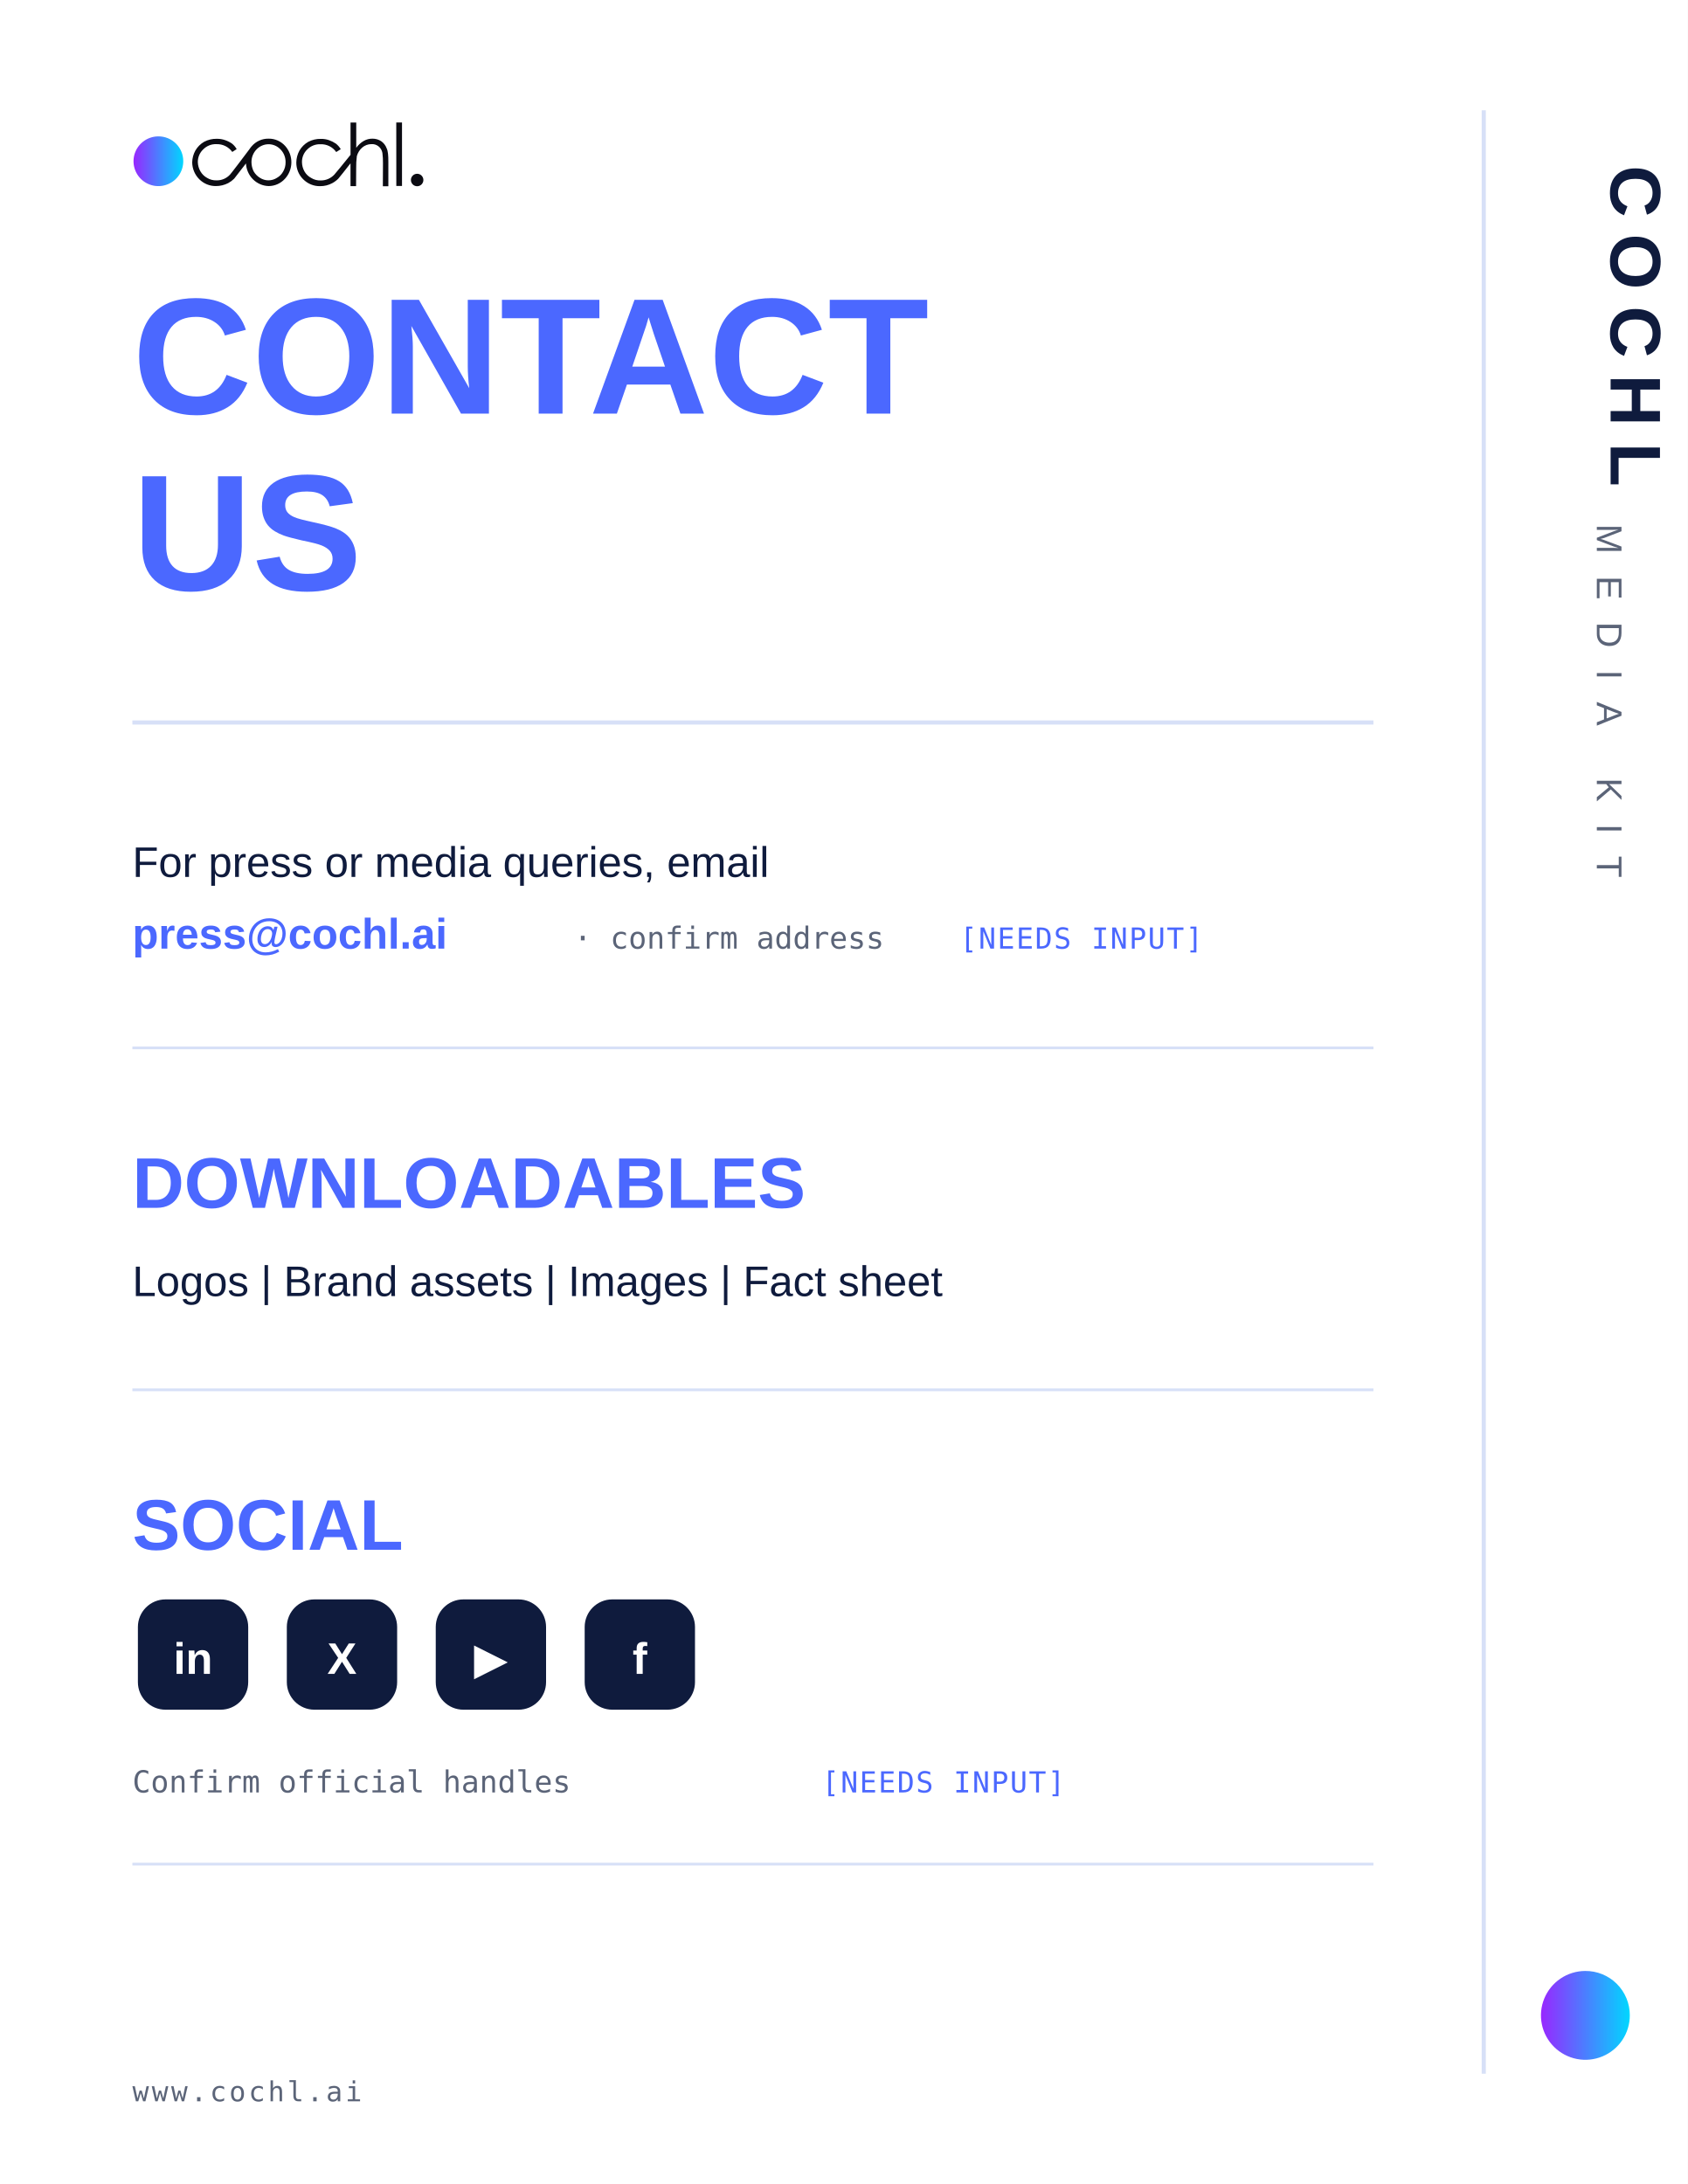
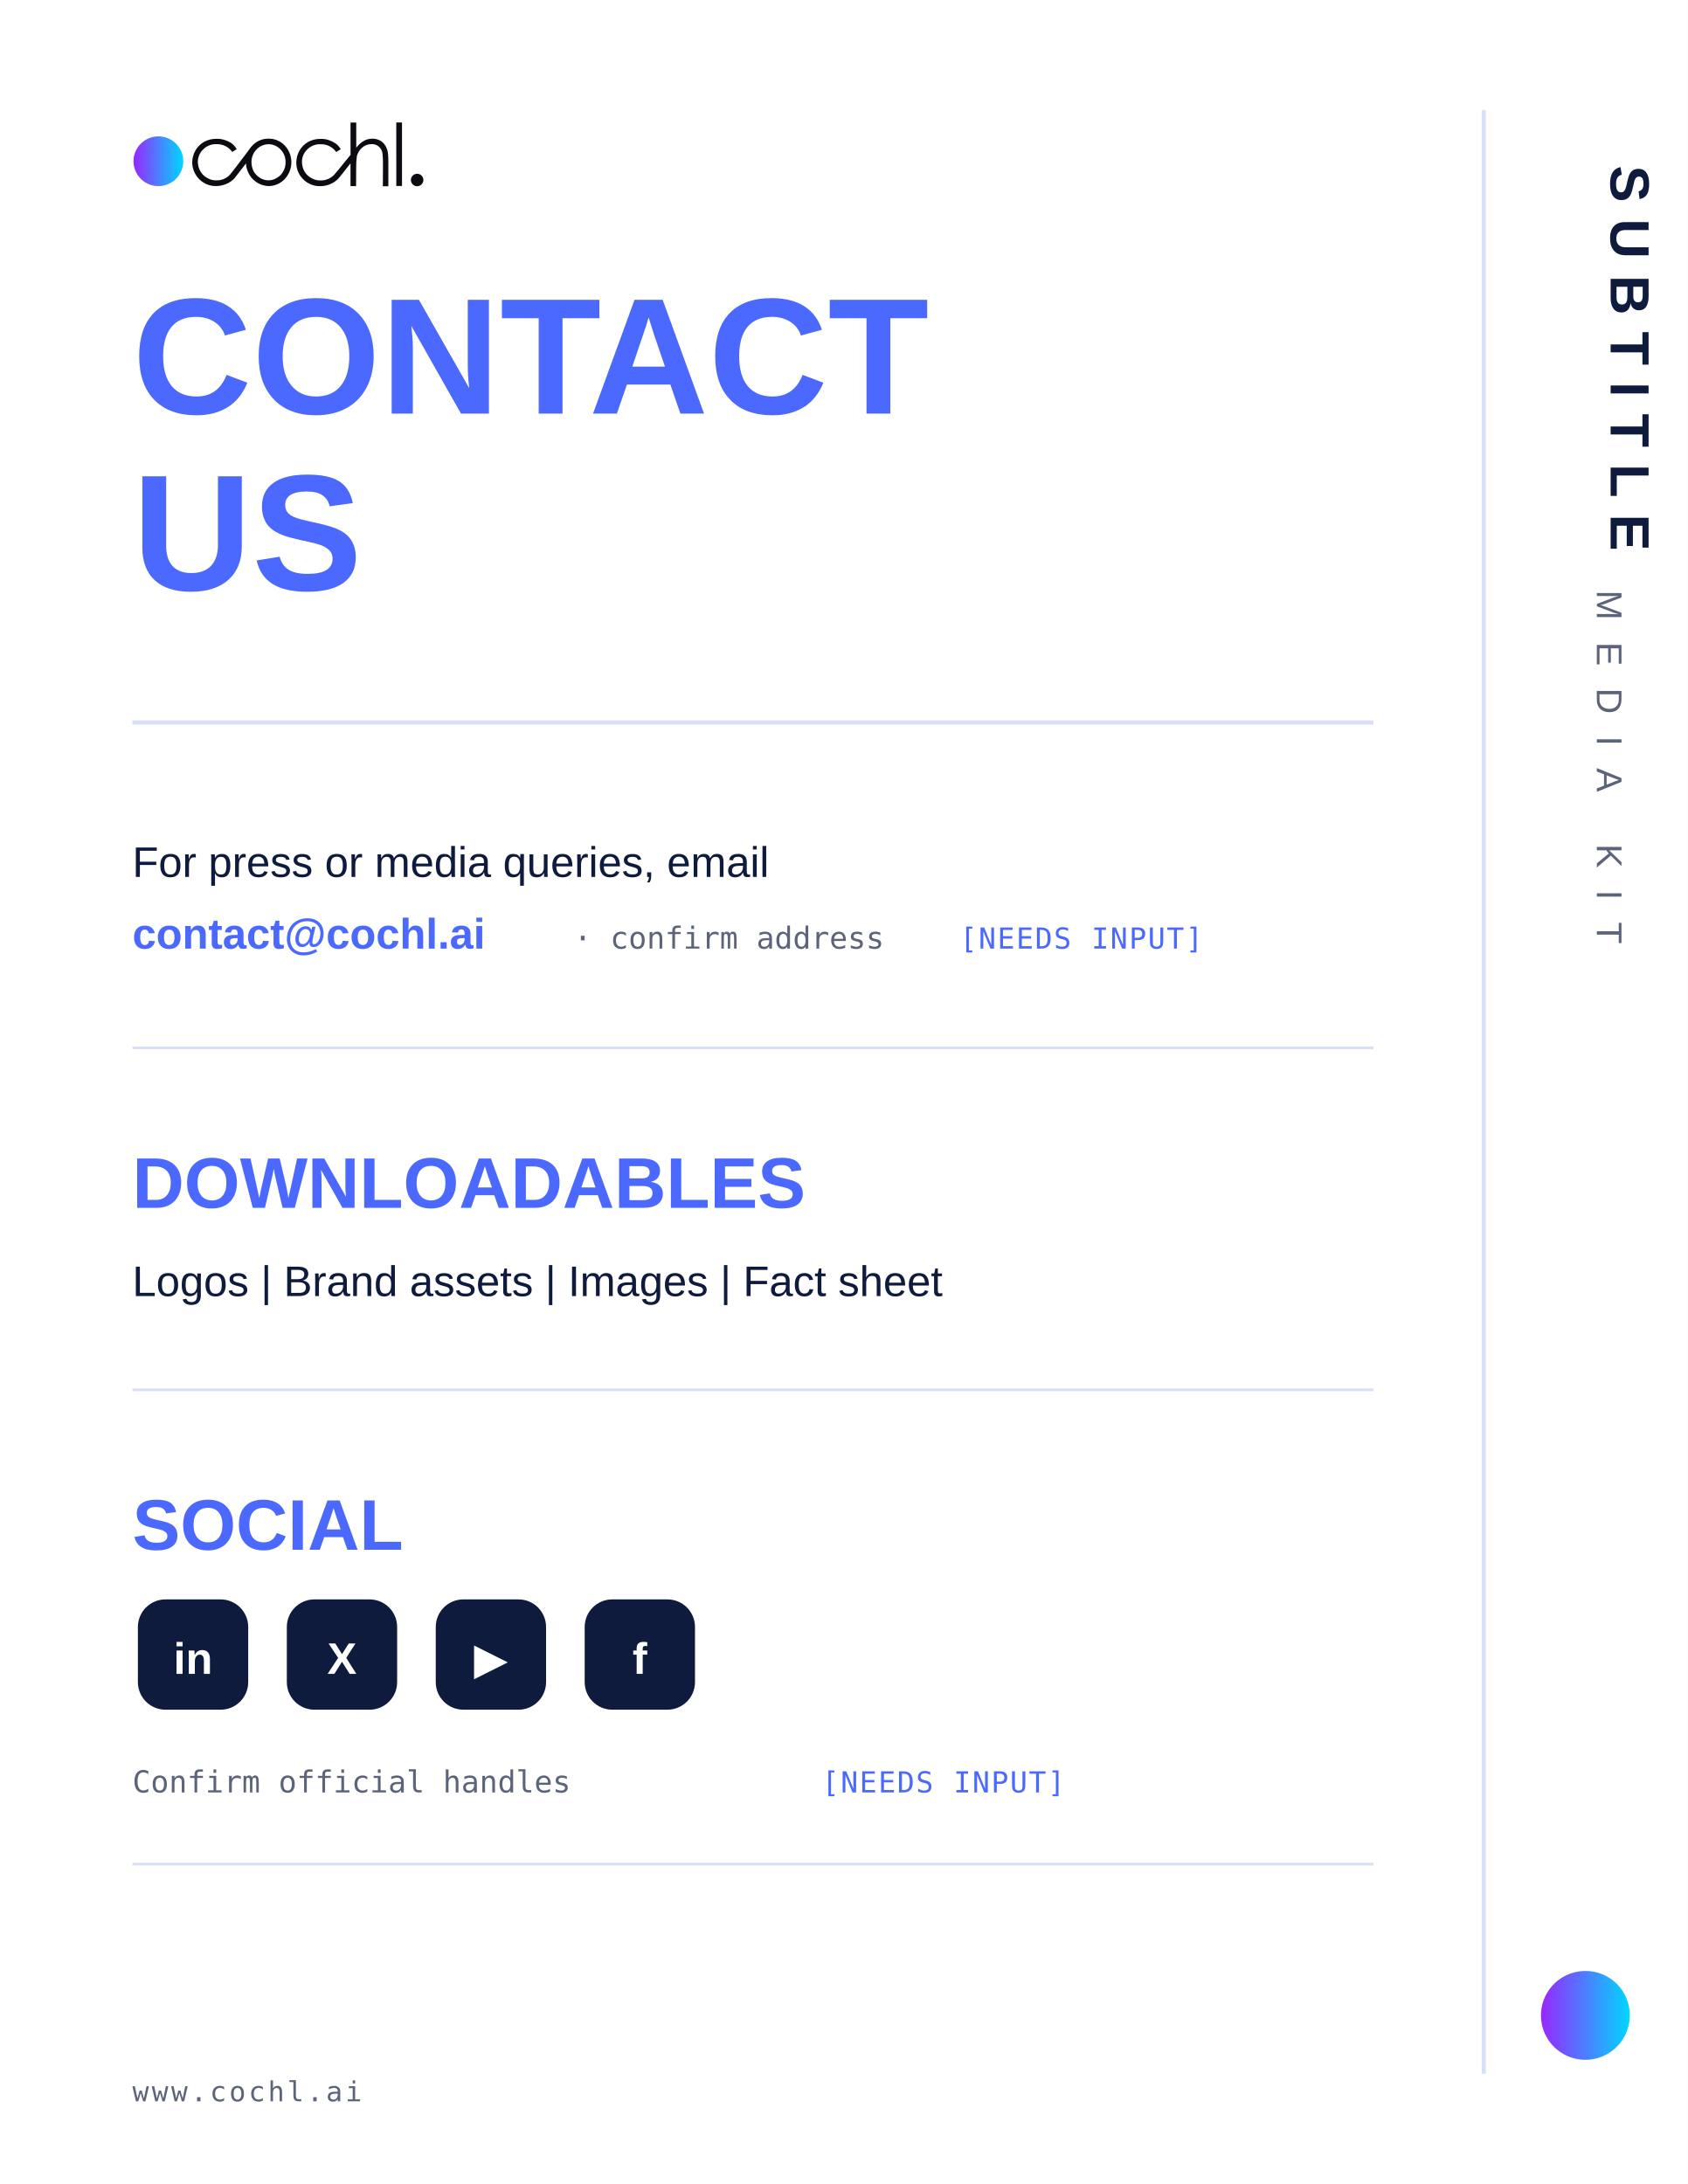
<svg xmlns="http://www.w3.org/2000/svg" width="612" height="792" viewBox="0 0 612 792">
  <defs>
    <linearGradient id="cg" x1="2" y1="69.5" x2="89.1" y2="69.5" gradientUnits="userSpaceOnUse">
      <stop stop-color="#9827FF" />
      <stop offset="0.5" stop-color="#4B7EFF" />
      <stop offset="1" stop-color="#00D7FF" />
    </linearGradient>
    <linearGradient id="ig" x1="0" y1="0" x2="1" y2="1">
      <stop stop-color="#832BFB" />
      <stop offset="1" stop-color="#4B68FF" />
    </linearGradient>
    <pattern id="hatch" width="13" height="13" patternUnits="userSpaceOnUse" patternTransform="rotate(45)">
      <line x1="0" y1="0" x2="0" y2="13" stroke="#4B68FF" stroke-opacity="0.16" stroke-width="1.4" />
    </pattern>
    <linearGradient id="scrim" x1="0" y1="0" x2="0" y2="1">
      <stop stop-color="#0F1B3D" stop-opacity="0.5" />
      <stop offset="1" stop-color="#0F1B3D" stop-opacity="0" />
    </linearGradient>
  </defs>
  <rect width="612" height="792" fill="#ffffff" />
  <g id="logo" transform="translate(48,44) scale(0.2068966)">
    <path d="M89.175 69.924C89.181 78.536 86.636 86.956 81.861 94.123C77.085 101.289 70.294 106.881 62.344 110.191C54.394 113.502 45.641 114.383 37.191 112.724C28.74 111.065 20.971 106.94 14.862 100.87C8.754 94.799 4.581 87.055 2.869 78.615C1.158 70.175 1.985 61.417 5.246 53.447C8.508 45.477 14.057 38.651 21.194 33.832C28.331 29.012 36.736 26.415 45.347 26.367C51.098 26.303 56.804 27.384 62.132 29.547C67.461 31.71 72.306 34.912 76.385 38.966C80.464 43.02 83.696 47.845 85.891 53.16C88.087 58.475 89.204 64.174 89.175 69.924Z" fill="url(#cg)" />
    <path d="M436.064 34.816C431.563 31.893 426.339 30.356 421.012 30.388C415.608 30.255 410.269 31.606 405.545 34.301C400.336 37.318 395.826 41.457 392.327 46.433V2.152H382.331V58.716C371.271 72.425 354.799 92.776 353.764 93.565C350.651 96.817 346.923 99.385 342.81 101.111C338.697 102.837 334.284 103.685 329.84 103.604C324.049 103.813 318.325 102.284 313.368 99.206C308.422 96.632 304.312 92.638 301.539 87.711C298.821 82.859 297.336 77.383 297.221 71.788C297.104 67.569 297.873 63.373 299.475 59.485C301.077 55.597 303.475 52.108 306.507 49.253C309.563 46.178 313.204 43.783 317.204 42.217C321.203 40.651 325.475 39.949 329.751 40.154C335.075 39.946 340.367 41.081 345.162 43.461C349.957 45.841 354.11 49.392 357.254 53.803L365.179 48.829C362.977 45.079 360.108 41.787 356.721 39.123C353.01 36.564 348.982 34.524 344.744 33.057C340.086 31.411 335.179 30.63 330.254 30.752C322.627 30.584 315.078 32.355 308.282 35.908C301.88 39.524 296.532 44.82 292.786 51.255C289.253 57.673 287.361 64.904 287.285 72.273C287.248 77.723 288.293 83.123 290.357 88.144C292.421 93.166 295.461 97.704 299.292 101.481C303.226 105.466 307.905 108.595 313.048 110.68C318.19 112.765 323.691 113.762 329.219 113.612C336.538 113.664 343.758 111.872 350.245 108.396C354.069 106.343 357.593 103.75 360.714 100.692C361.66 99.843 373.164 85.254 382.272 73.638V113.612H392.031L392.208 82.282C392.078 75.124 392.473 67.966 393.391 60.87C395.025 55.094 398.261 49.93 402.706 46.008C407.18 42.144 412.827 39.999 418.676 39.942C423.206 39.567 427.71 40.933 431.312 43.775C434.914 46.617 437.356 50.732 438.164 55.319C438.933 61.352 439.269 67.434 439.169 73.517L438.962 113.764H448.603V71.03C448.603 59.869 448.041 52.226 445.646 47.312C443.801 42.224 440.451 37.855 436.064 34.816ZM238.609 30.388C233.091 30.28 227.614 31.391 222.552 33.647C217.49 35.903 212.961 39.249 209.273 43.46C207.64 45.272 206.156 47.22 204.837 49.284C195.965 61.233 172.307 92.412 171.065 93.413C168.032 96.698 164.357 99.29 160.28 101.02C156.204 102.75 151.817 103.579 147.407 103.452C141.579 103.66 135.817 102.133 130.817 99.054C125.979 96.403 121.955 92.423 119.195 87.559C116.415 82.724 114.868 77.248 114.7 71.636C114.634 67.405 115.446 63.207 117.083 59.322C118.72 55.437 121.143 51.953 124.193 49.102C127.244 46.029 130.88 43.635 134.875 42.069C138.869 40.503 143.136 39.8 147.407 40.003C152.754 39.809 158.066 40.95 162.888 43.327C167.71 45.704 171.896 49.247 175.087 53.651L182.776 48.677C180.663 44.926 177.861 41.63 174.525 38.972C170.755 36.384 166.655 34.343 162.341 32.906C157.686 31.29 152.794 30.51 147.881 30.601C140.254 30.44 132.707 32.211 125.908 35.757C119.524 39.385 114.188 44.679 110.442 51.103C106.874 57.513 104.942 64.742 104.823 72.122C105.033 83.213 109.497 93.772 117.247 101.511C124.997 109.249 135.408 113.543 146.224 113.461C153.779 113.503 161.236 111.716 167.99 108.244C171.782 106.183 175.275 103.59 178.37 100.54C179.109 99.752 189.666 86.013 199.07 73.79C199.595 84.299 203.962 94.218 211.301 101.571C218.64 108.924 228.412 113.169 238.668 113.461C244.12 113.473 249.515 112.317 254.505 110.066C259.496 107.815 263.973 104.518 267.649 100.389C274.634 92.694 278.559 82.598 278.652 72.085C278.745 61.573 274.999 51.405 268.152 43.582C264.451 39.321 259.894 35.935 254.793 33.657C249.693 31.38 244.171 30.264 238.609 30.388ZM264.426 87.65C261.905 92.425 258.096 96.353 253.454 98.963C248.974 101.876 243.78 103.422 238.476 103.422C233.172 103.422 227.977 101.876 223.497 98.963C218.971 96.198 215.198 92.307 212.526 87.65C210.084 82.734 208.779 77.306 208.711 71.788C208.64 67.609 209.388 63.458 210.912 59.581C212.436 55.705 214.705 52.182 217.583 49.223C220.333 46.364 223.606 44.089 227.213 42.528C230.821 40.967 234.693 40.15 238.609 40.124C242.525 40.115 246.403 40.916 250.011 42.48C253.619 44.043 256.882 46.337 259.605 49.223C262.503 52.168 264.784 55.688 266.309 59.568C267.835 63.447 268.572 67.606 268.477 71.788C268.589 77.359 267.186 82.852 264.426 87.65ZM462.561 113.249H472.527V2H462.472L462.561 113.249Z" fill="#0b0b12" />
    <circle cx="499.067" cy="102.831" r="10.933" fill="#0b0b12" />
  </g>
  <text x="48" y="150" font-family="'IBM Plex Sans','Helvetica Neue',Arial,sans-serif" font-size="60" font-weight="800" fill="#4B68FF">CONTACT</text>
  <text x="48" y="214" font-family="'IBM Plex Sans','Helvetica Neue',Arial,sans-serif" font-size="60" font-weight="800" fill="#4B68FF">US</text>
  <line x1="48" y1="262" x2="498" y2="262" stroke="#D7E0F7" stroke-width="1.5" />
  <text x="48" y="318" font-family="'IBM Plex Sans','Helvetica Neue',Arial,sans-serif" font-size="15.5" font-weight="400" fill="#0F1B3D">For press or media queries, email</text>
-   <text x="48" y="344" font-family="'IBM Plex Sans','Helvetica Neue',Arial,sans-serif" font-size="15.5" font-weight="700" fill="#4B68FF">press@cochl.ai</text>
+   <text x="48" y="344" font-family="'IBM Plex Sans','Helvetica Neue',Arial,sans-serif" font-size="15.5" font-weight="700" fill="#4B68FF">contact@cochl.ai</text>
  <text x="208" y="344" font-family="'IBM Plex Mono','SF Mono',monospace" font-size="11" font-weight="400" fill="#5B6478"> · confirm address</text>
  <text x="348" y="344" font-family="'IBM Plex Mono','SF Mono',monospace" font-size="10.5" font-weight="500" fill="#4B68FF" letter-spacing="0.5">[NEEDS INPUT]</text>
  <line x1="48" y1="380" x2="498" y2="380" stroke="#D7E0F7" stroke-width="1" />
  <text x="48" y="438" font-family="'IBM Plex Sans','Helvetica Neue',Arial,sans-serif" font-size="26" font-weight="800" fill="#4B68FF">DOWNLOADABLES</text>
  <text x="48" y="470" font-family="'IBM Plex Sans','Helvetica Neue',Arial,sans-serif" font-size="15.5" font-weight="400" fill="#0F1B3D">Logos  |  Brand assets  |  Images  |  Fact sheet</text>
  <line x1="48" y1="504" x2="498" y2="504" stroke="#D7E0F7" stroke-width="1" />
  <text x="48" y="562" font-family="'IBM Plex Sans','Helvetica Neue',Arial,sans-serif" font-size="26" font-weight="800" fill="#4B68FF">SOCIAL</text>
  <rect x="50" y="580" width="40" height="40" rx="10" fill="#0F1B3D" />
  <text x="70" y="607" font-family="'IBM Plex Sans','Helvetica Neue',Arial,sans-serif" font-size="16" font-weight="700" fill="#fff" text-anchor="middle">in</text>
  <rect x="104" y="580" width="40" height="40" rx="10" fill="#0F1B3D" />
  <text x="124" y="607" font-family="'IBM Plex Sans','Helvetica Neue',Arial,sans-serif" font-size="16" font-weight="700" fill="#fff" text-anchor="middle">X</text>
  <rect x="158" y="580" width="40" height="40" rx="10" fill="#0F1B3D" />
  <text x="178" y="607" font-family="'IBM Plex Sans','Helvetica Neue',Arial,sans-serif" font-size="16" font-weight="700" fill="#fff" text-anchor="middle">▶</text>
  <rect x="212" y="580" width="40" height="40" rx="10" fill="#0F1B3D" />
  <text x="232" y="607" font-family="'IBM Plex Sans','Helvetica Neue',Arial,sans-serif" font-size="16" font-weight="700" fill="#fff" text-anchor="middle">f</text>
  <text x="48" y="650" font-family="'IBM Plex Mono','SF Mono',monospace" font-size="11" font-weight="400" fill="#5B6478">Confirm official handles</text>
  <text x="298" y="650" font-family="'IBM Plex Mono','SF Mono',monospace" font-size="10.5" font-weight="500" fill="#4B68FF" letter-spacing="0.5">[NEEDS INPUT]</text>
  <line x1="48" y1="676" x2="498" y2="676" stroke="#D7E0F7" stroke-width="1" />
  <line x1="538" y1="40" x2="538" y2="752" stroke="#D7E0F7" stroke-width="1.5" />
-   <text transform="translate(584,60) rotate(90)" font-family="'IBM Plex Sans','Helvetica Neue',Arial,sans-serif" font-weight="800" font-size="26" letter-spacing="6" fill="#0F1B3D">COCHL</text>
-   <text transform="translate(579,190) rotate(90)" font-family="'IBM Plex Sans','Helvetica Neue',Arial,sans-serif" font-weight="400" font-size="13" letter-spacing="8" fill="#5B6478">MEDIA KIT</text>
+   <text transform="translate(584,60) rotate(90)" font-family="'IBM Plex Sans','Helvetica Neue',Arial,sans-serif" font-weight="800" font-size="20" letter-spacing="6" fill="#0F1B3D">SUBTITLE</text>
+   <text transform="translate(579,214) rotate(90)" font-family="'IBM Plex Sans','Helvetica Neue',Arial,sans-serif" font-weight="400" font-size="13" letter-spacing="8" fill="#5B6478">MEDIA KIT</text>
  <g transform="translate(558,705) scale(0.3695652)">
    <path d="M89.175 69.924C89.181 78.536 86.636 86.956 81.861 94.123C77.085 101.289 70.294 106.881 62.344 110.191C54.394 113.502 45.641 114.383 37.191 112.724C28.74 111.065 20.971 106.94 14.862 100.87C8.754 94.799 4.581 87.055 2.869 78.615C1.158 70.175 1.985 61.417 5.246 53.447C8.508 45.477 14.057 38.651 21.194 33.832C28.331 29.012 36.736 26.415 45.347 26.367C51.098 26.303 56.804 27.384 62.132 29.547C67.461 31.71 72.306 34.912 76.385 38.966C80.464 43.02 83.696 47.845 85.891 53.16C88.087 58.475 89.204 64.174 89.175 69.924Z" fill="url(#cg)" />
  </g>
  <text x="48" y="762" font-family="'IBM Plex Mono','SF Mono',monospace" font-size="10" font-weight="400" fill="#5B6478" letter-spacing="1">www.cochl.ai</text>
</svg>
